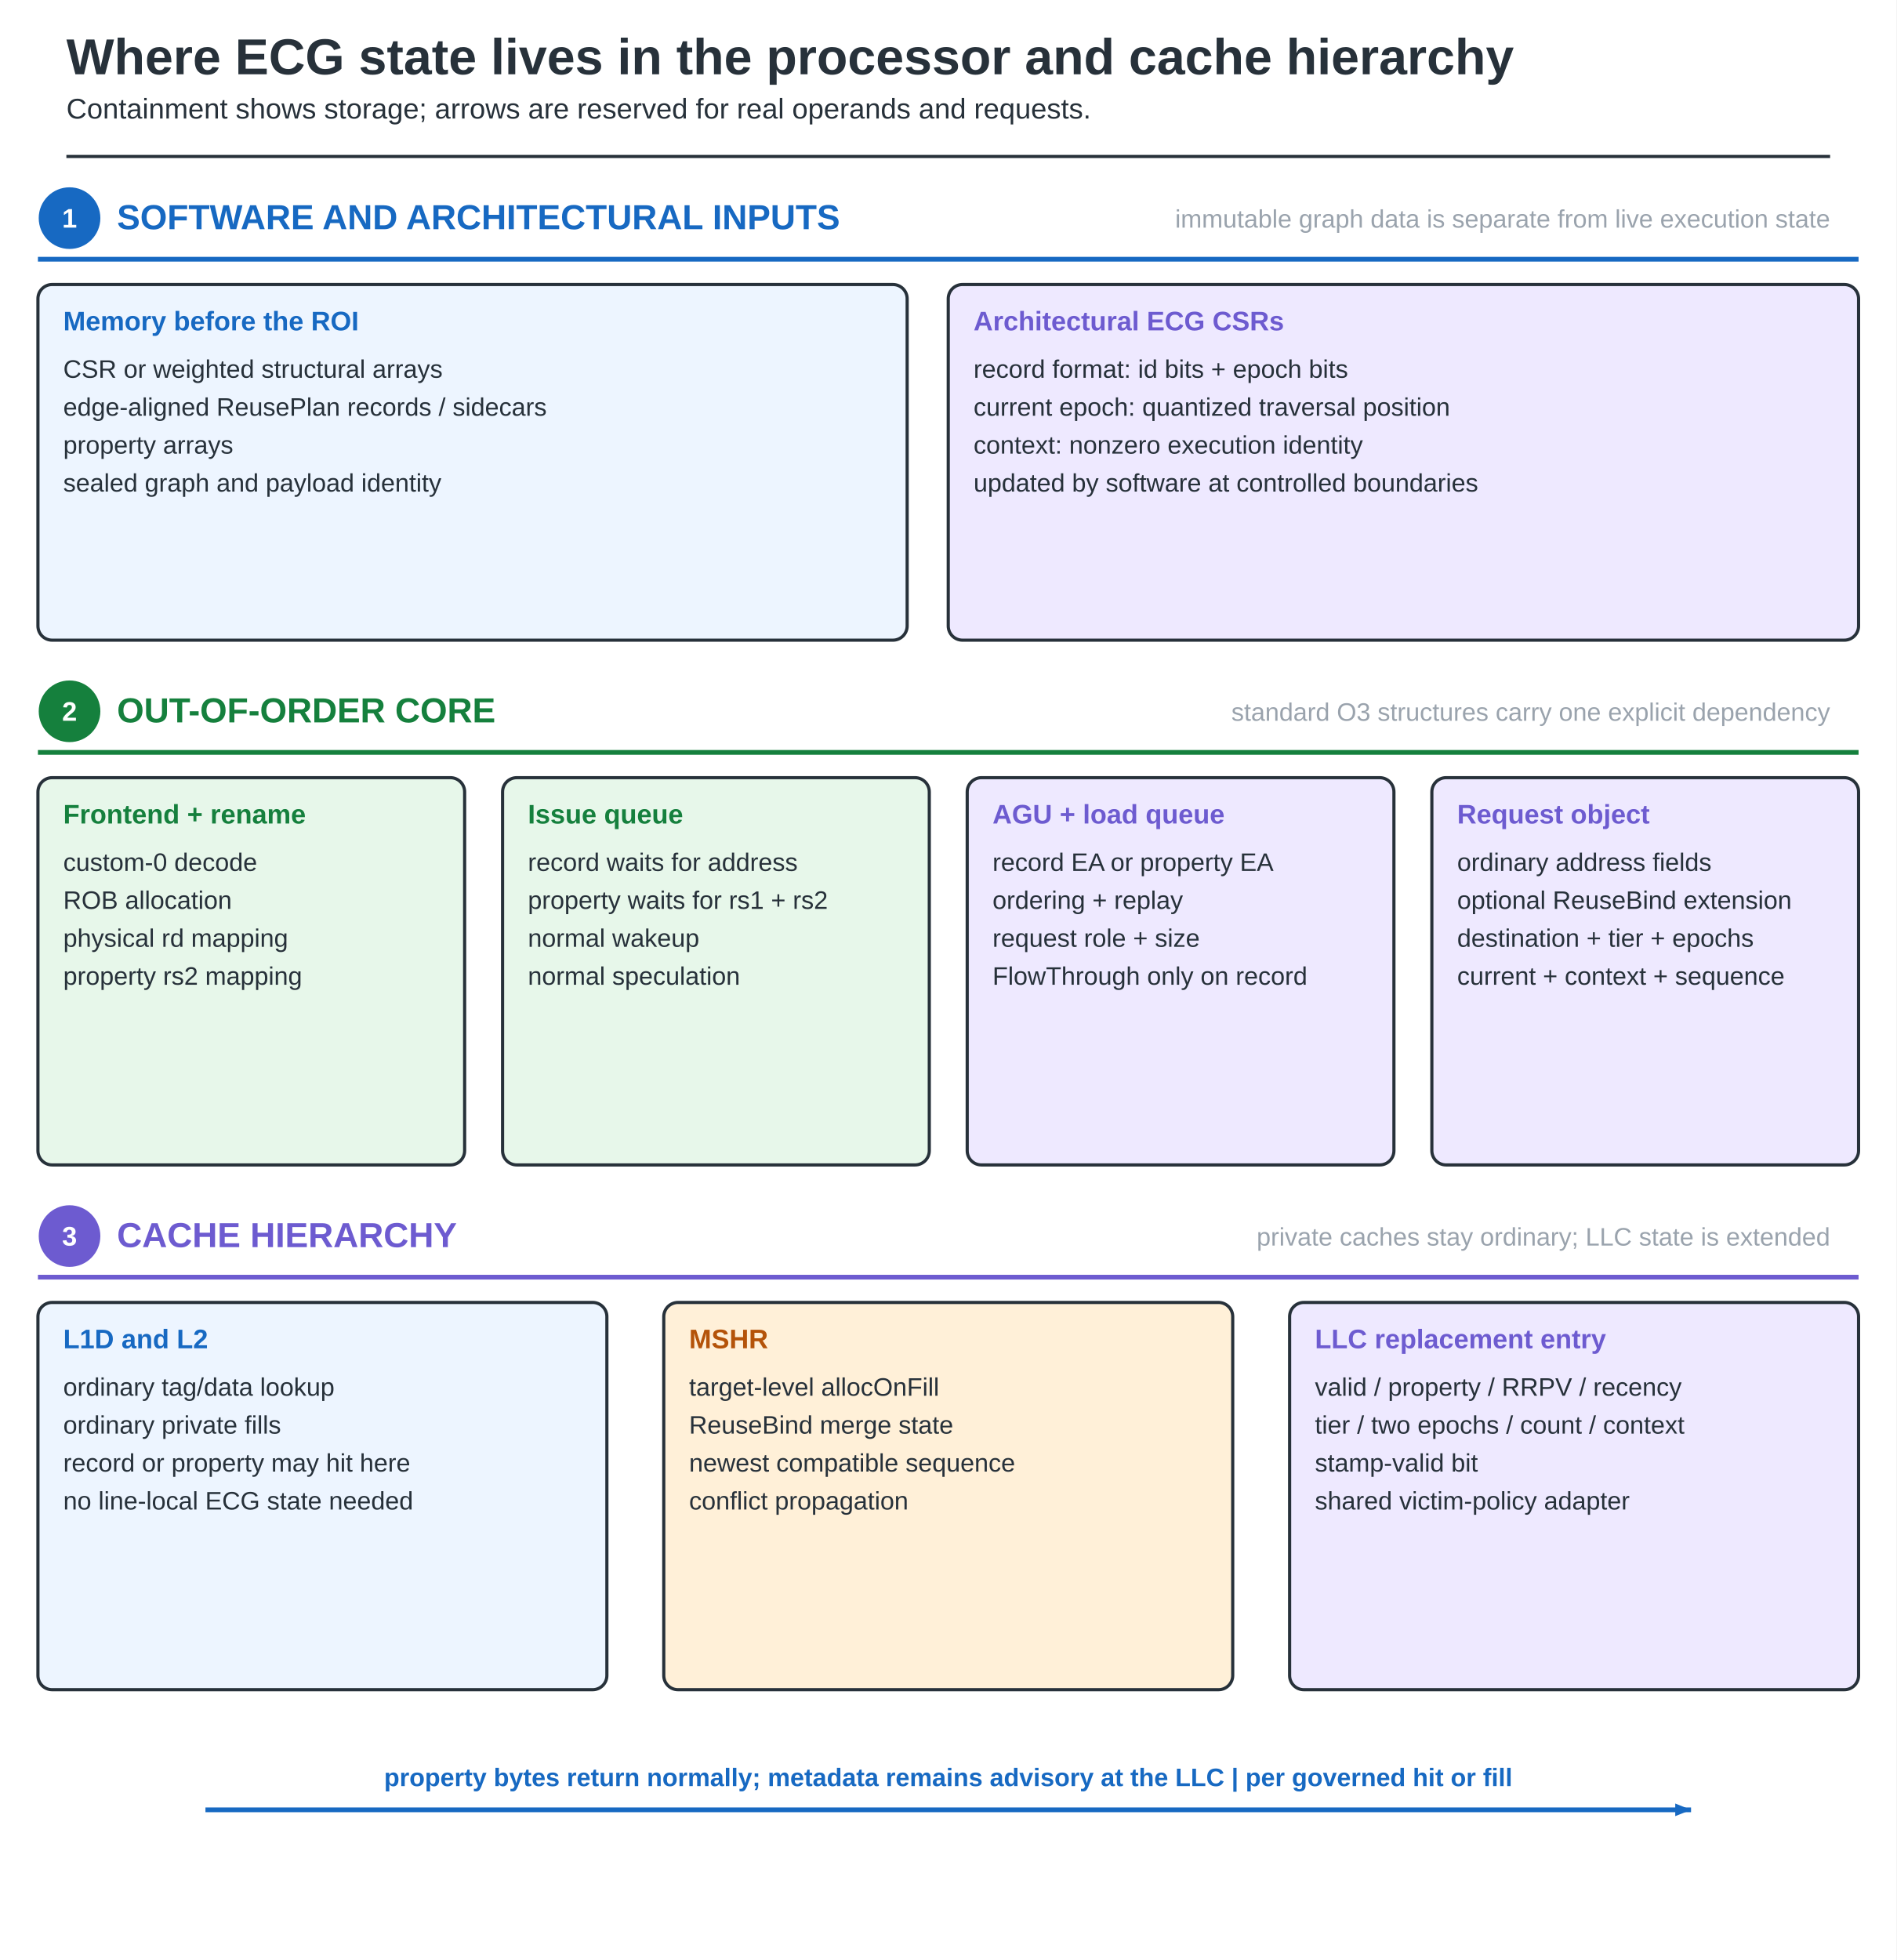
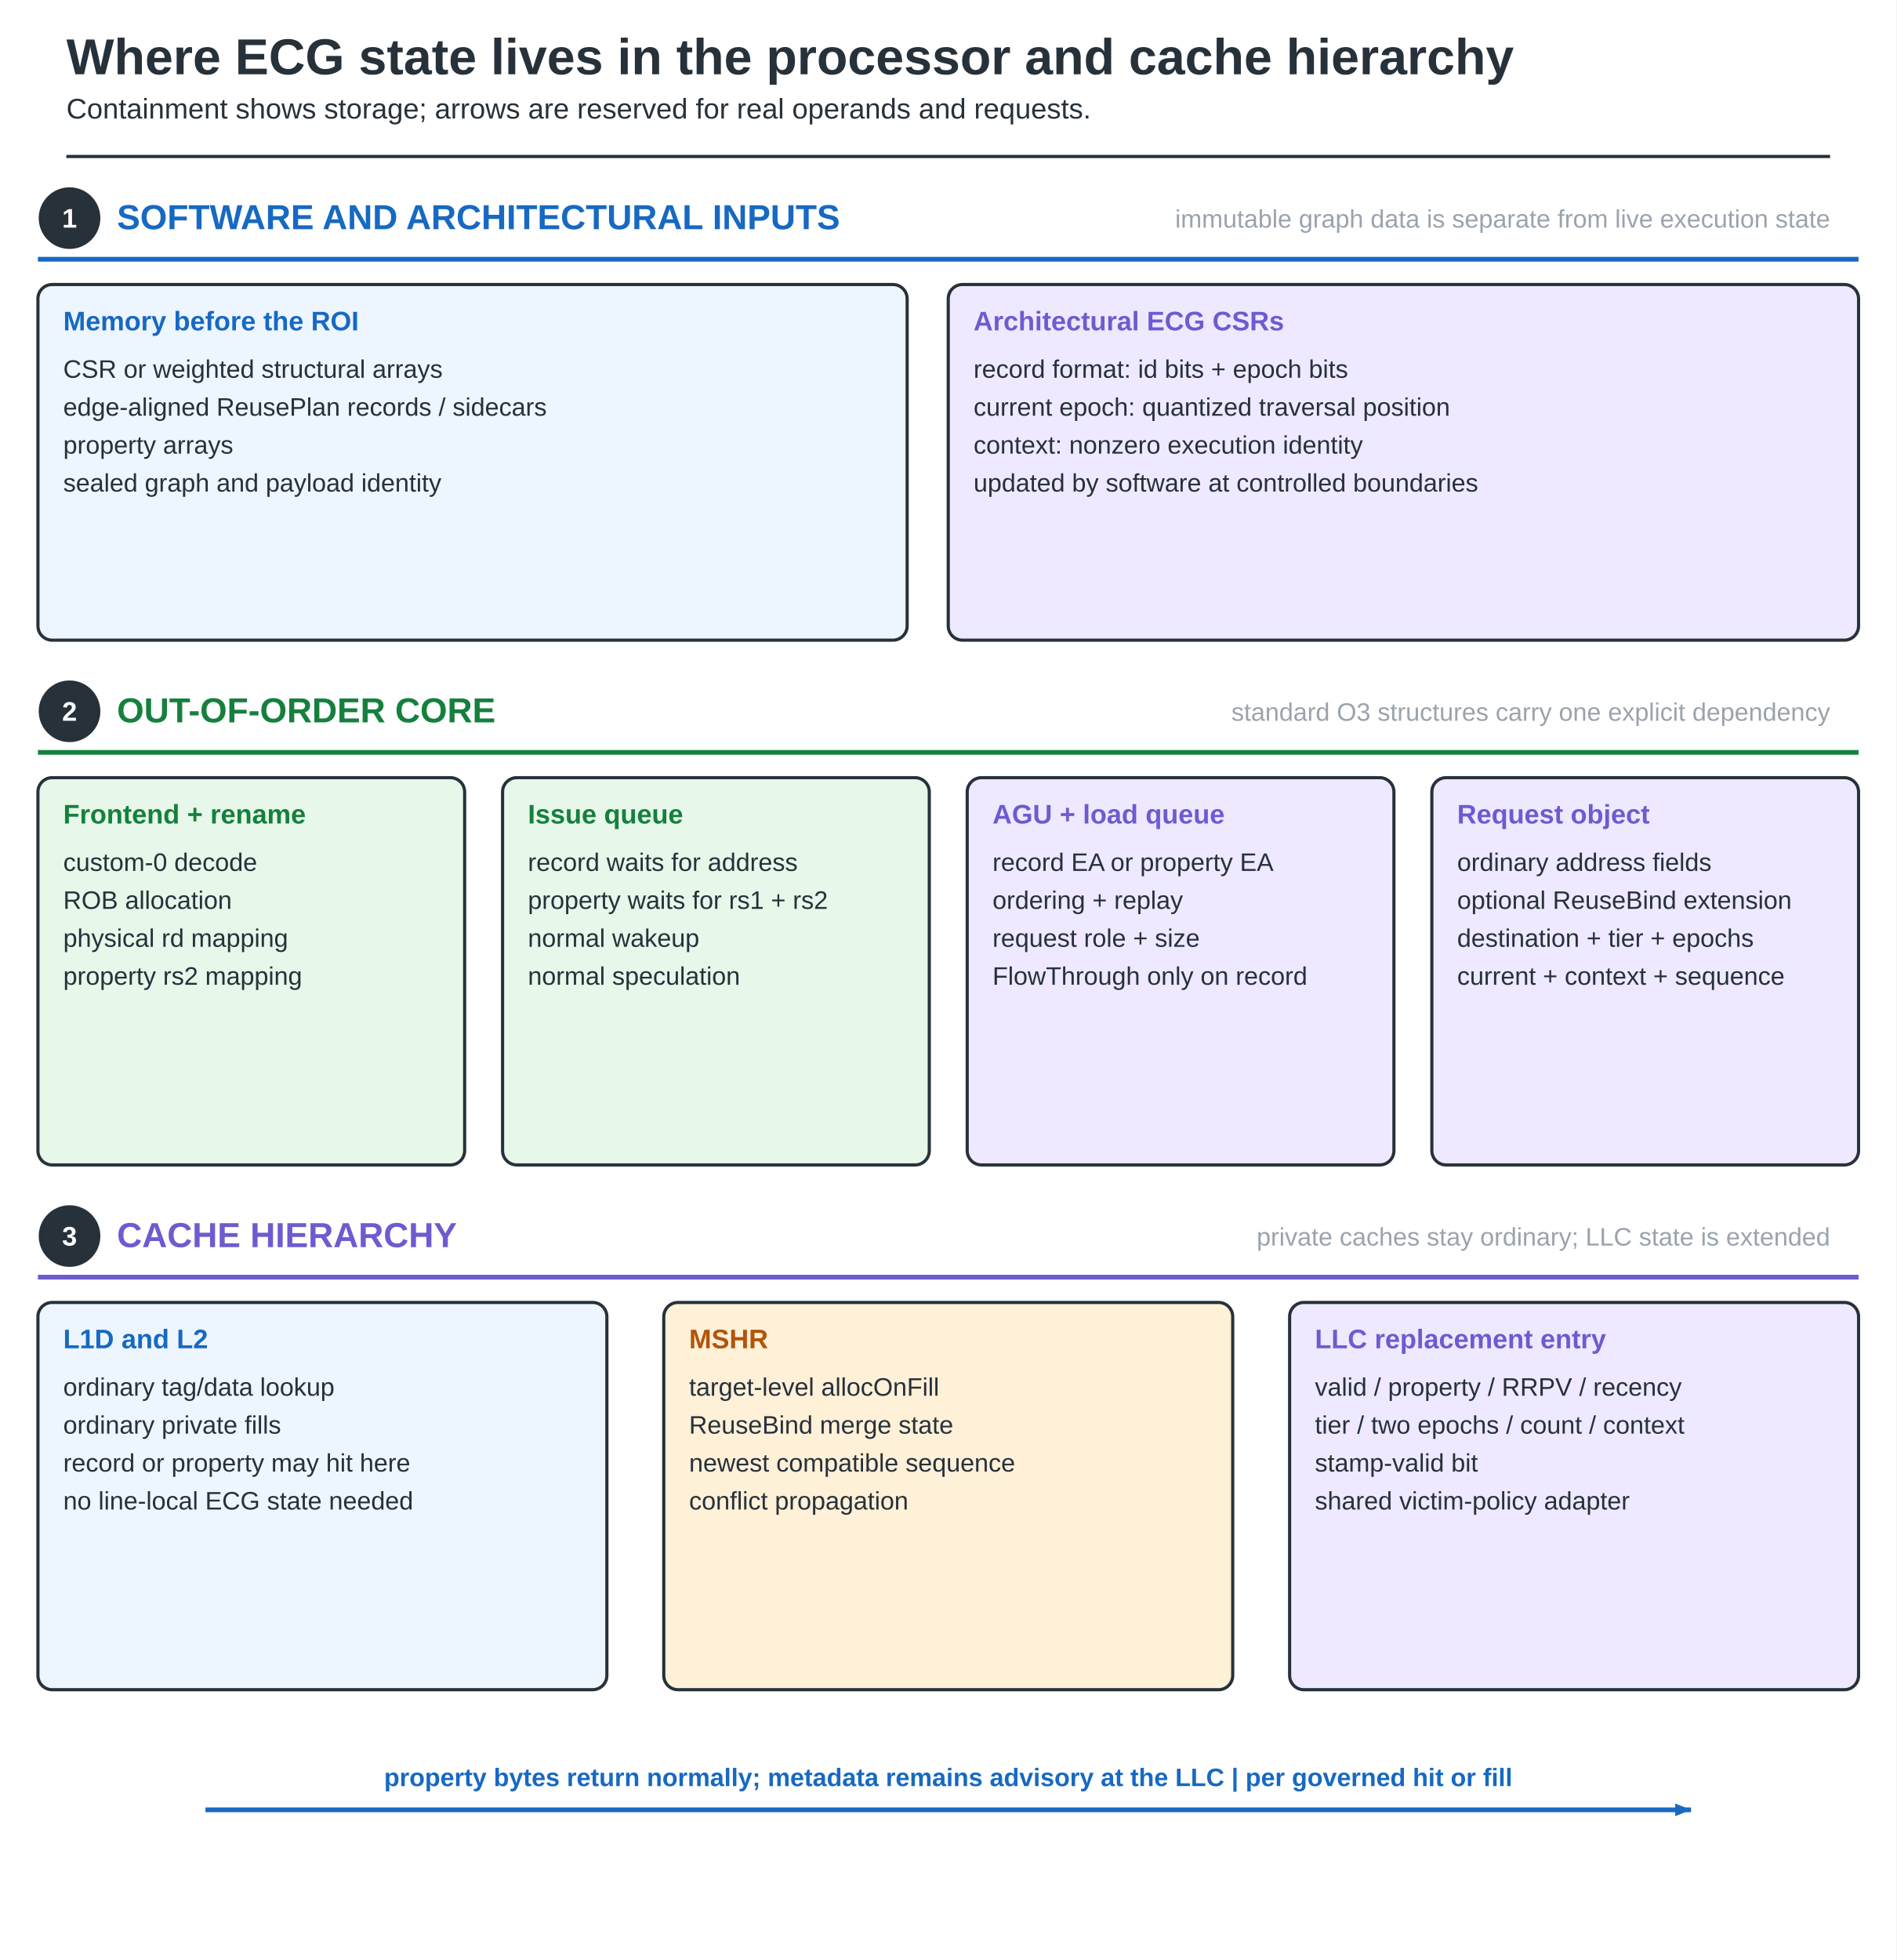
<svg xmlns="http://www.w3.org/2000/svg" width="1200" height="1240" viewBox="0 0 1200 1240" role="img" aria-labelledby="title desc" fill="#27313A" data-figure-schema="ecg-public/v1">
  <defs>
    <marker id="arrow-blue" viewBox="0 0 10 8" markerWidth="10" markerHeight="8" refX="10" refY="4" orient="auto" markerUnits="userSpaceOnUse">
      <path d="M0 0 L10 4 L0 8 Z" fill="#1769C2" />
    </marker>
    <marker id="arrow-green" viewBox="0 0 10 8" markerWidth="10" markerHeight="8" refX="10" refY="4" orient="auto" markerUnits="userSpaceOnUse">
      <path d="M0 0 L10 4 L0 8 Z" fill="#15803D" />
    </marker>
    <marker id="arrow-amber" viewBox="0 0 10 8" markerWidth="10" markerHeight="8" refX="10" refY="4" orient="auto" markerUnits="userSpaceOnUse">
      <path d="M0 0 L10 4 L0 8 Z" fill="#B45309" />
    </marker>
    <marker id="arrow-red" viewBox="0 0 10 8" markerWidth="10" markerHeight="8" refX="10" refY="4" orient="auto" markerUnits="userSpaceOnUse">
      <path d="M0 0 L10 4 L0 8 Z" fill="#B42318" />
    </marker>
    <marker id="arrow-purple" viewBox="0 0 10 8" markerWidth="10" markerHeight="8" refX="10" refY="4" orient="auto" markerUnits="userSpaceOnUse">
      <path d="M0 0 L10 4 L0 8 Z" fill="#6D5BD0" />
    </marker>
    <marker id="arrow-gray" viewBox="0 0 10 8" markerWidth="10" markerHeight="8" refX="10" refY="4" orient="auto" markerUnits="userSpaceOnUse">
      <path d="M0 0 L10 4 L0 8 Z" fill="#9AA3AD" />
    </marker>
    <marker id="arrow-ink" viewBox="0 0 10 8" markerWidth="10" markerHeight="8" refX="10" refY="4" orient="auto" markerUnits="userSpaceOnUse">
      <path d="M0 0 L10 4 L0 8 Z" fill="#27313A" />
    </marker>
    <style>
      :root { color-scheme: light dark; }
      @media (prefers-color-scheme: dark) {
        [fill="#FFFFFF"]{fill:#1E2327}[stroke="#FFFFFF"]{stroke:#1E2327}
        [fill="#F8F6EC"]{fill:#252A2E}[stroke="#F8F6EC"]{stroke:#252A2E}
        [fill="#EDF5FF"]{fill:#273846}[stroke="#EDF5FF"]{stroke:#273846}
        [fill="#E7F7EA"]{fill:#24382A}[stroke="#E7F7EA"]{stroke:#24382A}
        [fill="#FFF0D8"]{fill:#3B3122}[stroke="#FFF0D8"]{stroke:#3B3122}
        [fill="#F7DEDC"]{fill:#3D292A}[stroke="#F7DEDC"]{stroke:#3D292A}
        [fill="#EEE9FF"]{fill:#302C3C}[stroke="#EEE9FF"]{stroke:#302C3C}
        [fill="#27313A"]{fill:#ECE7DD}[stroke="#27313A"]{stroke:#ECE7DD}
        [fill="#9AA3AD"]{fill:#747D86}[stroke="#9AA3AD"]{stroke:#747D86}
        [fill="#1769C2"]{fill:#63A8FF}[stroke="#1769C2"]{stroke:#63A8FF}
        [fill="#15803D"]{fill:#63D68B}[stroke="#15803D"]{stroke:#63D68B}
        [fill="#B45309"]{fill:#F0B35A}[stroke="#B45309"]{stroke:#F0B35A}
        [fill="#6D5BD0"]{fill:#A79BF0}[stroke="#6D5BD0"]{stroke:#A79BF0}
        [fill="#B42318"]{fill:#F09B95}[stroke="#B42318"]{stroke:#F09B95}
      }
      .sans{font-family:Arial,Helvetica,sans-serif}
      .mono{font-family:"SFMono-Regular",Consolas,monospace}
      .title{font-size:32px;font-weight:700}
      .subtitle{font-size:18px}
      .heading{font-size:22px;font-weight:700}
      .label{font-size:17px;font-weight:700}
      .body{font-size:16px}
</style>
  </defs>
  <rect x="0" y="0" width="1200" height="1240" fill="#FFFFFF" />
  <text x="42" y="47" text-anchor="start" class="sans title" fill="#27313A" font-weight="700">Where ECG state lives in the processor and cache hierarchy</text>
  <text x="42" y="75" text-anchor="start" class="sans subtitle" fill="#27313A">Containment shows storage; arrows are reserved for real operands and requests.</text>
  <line x1="42" y1="99" x2="1158" y2="99" stroke="#27313A" stroke-width="2" />
-   <circle cx="44" cy="138" r="19" fill="#1769C2" stroke="#1769C2" stroke-width="1" />
+   <circle cx="44" cy="138" r="19" fill="#27313A" stroke="#27313A" stroke-width="1" />
  <text x="44" y="144" text-anchor="middle" class="sans label" fill="#FFFFFF" font-weight="700">1</text>
  <text x="74" y="145" text-anchor="start" class="sans heading" fill="#1769C2" font-weight="700">SOFTWARE AND ARCHITECTURAL INPUTS</text>
  <text x="1158" y="144" text-anchor="end" class="sans body" fill="#9AA3AD">immutable graph data is separate from live execution state</text>
  <line x1="24" y1="164" x2="1176" y2="164" stroke="#1769C2" stroke-width="3" />
  <rect x="24" y="180" width="550" height="225" rx="9" fill="#EDF5FF" stroke="#27313A" stroke-width="2" />
  <text x="40" y="209" text-anchor="start" class="sans label" fill="#1769C2" font-weight="700">Memory before the ROI</text>
  <text x="40" y="239" text-anchor="start" class="sans body" fill="#27313A">CSR or weighted structural arrays</text>
  <text x="40" y="263" text-anchor="start" class="sans body" fill="#27313A">edge-aligned ReusePlan records / sidecars</text>
  <text x="40" y="287" text-anchor="start" class="sans body" fill="#27313A">property arrays</text>
  <text x="40" y="311" text-anchor="start" class="sans body" fill="#27313A">sealed graph and payload identity</text>
  <rect x="600" y="180" width="576" height="225" rx="9" fill="#EEE9FF" stroke="#27313A" stroke-width="2" />
  <text x="616" y="209" text-anchor="start" class="sans label" fill="#6D5BD0" font-weight="700">Architectural ECG CSRs</text>
  <text x="616" y="239" text-anchor="start" class="sans body" fill="#27313A">record format: id bits + epoch bits</text>
  <text x="616" y="263" text-anchor="start" class="sans body" fill="#27313A">current epoch: quantized traversal position</text>
  <text x="616" y="287" text-anchor="start" class="sans body" fill="#27313A">context: nonzero execution identity</text>
  <text x="616" y="311" text-anchor="start" class="sans body" fill="#27313A">updated by software at controlled boundaries</text>
-   <circle cx="44" cy="450" r="19" fill="#15803D" stroke="#15803D" stroke-width="1" />
+   <circle cx="44" cy="450" r="19" fill="#27313A" stroke="#27313A" stroke-width="1" />
  <text x="44" y="456" text-anchor="middle" class="sans label" fill="#FFFFFF" font-weight="700">2</text>
  <text x="74" y="457" text-anchor="start" class="sans heading" fill="#15803D" font-weight="700">OUT-OF-ORDER CORE</text>
  <text x="1158" y="456" text-anchor="end" class="sans body" fill="#9AA3AD">standard O3 structures carry one explicit dependency</text>
  <line x1="24" y1="476" x2="1176" y2="476" stroke="#15803D" stroke-width="3" />
  <rect x="24" y="492" width="270" height="245" rx="9" fill="#E7F7EA" stroke="#27313A" stroke-width="2" />
  <text x="40" y="521" text-anchor="start" class="sans label" fill="#15803D" font-weight="700">Frontend + rename</text>
  <text x="40" y="551" text-anchor="start" class="sans body" fill="#27313A">custom-0 decode</text>
  <text x="40" y="575" text-anchor="start" class="sans body" fill="#27313A">ROB allocation</text>
  <text x="40" y="599" text-anchor="start" class="sans body" fill="#27313A">physical rd mapping</text>
  <text x="40" y="623" text-anchor="start" class="sans body" fill="#27313A">property rs2 mapping</text>
  <rect x="318" y="492" width="270" height="245" rx="9" fill="#E7F7EA" stroke="#27313A" stroke-width="2" />
  <text x="334" y="521" text-anchor="start" class="sans label" fill="#15803D" font-weight="700">Issue queue</text>
  <text x="334" y="551" text-anchor="start" class="sans body" fill="#27313A">record waits for address</text>
  <text x="334" y="575" text-anchor="start" class="sans body" fill="#27313A">property waits for rs1 + rs2</text>
  <text x="334" y="599" text-anchor="start" class="sans body" fill="#27313A">normal wakeup</text>
  <text x="334" y="623" text-anchor="start" class="sans body" fill="#27313A">normal speculation</text>
  <rect x="612" y="492" width="270" height="245" rx="9" fill="#EEE9FF" stroke="#27313A" stroke-width="2" />
  <text x="628" y="521" text-anchor="start" class="sans label" fill="#6D5BD0" font-weight="700">AGU + load queue</text>
  <text x="628" y="551" text-anchor="start" class="sans body" fill="#27313A">record EA or property EA</text>
  <text x="628" y="575" text-anchor="start" class="sans body" fill="#27313A">ordering + replay</text>
  <text x="628" y="599" text-anchor="start" class="sans body" fill="#27313A">request role + size</text>
  <text x="628" y="623" text-anchor="start" class="sans body" fill="#27313A">FlowThrough only on record</text>
  <rect x="906" y="492" width="270" height="245" rx="9" fill="#EEE9FF" stroke="#27313A" stroke-width="2" />
  <text x="922" y="521" text-anchor="start" class="sans label" fill="#6D5BD0" font-weight="700">Request object</text>
  <text x="922" y="551" text-anchor="start" class="sans body" fill="#27313A">ordinary address fields</text>
  <text x="922" y="575" text-anchor="start" class="sans body" fill="#27313A">optional ReuseBind extension</text>
  <text x="922" y="599" text-anchor="start" class="sans body" fill="#27313A">destination + tier + epochs</text>
  <text x="922" y="623" text-anchor="start" class="sans body" fill="#27313A">current + context + sequence</text>
-   <circle cx="44" cy="782" r="19" fill="#6D5BD0" stroke="#6D5BD0" stroke-width="1" />
+   <circle cx="44" cy="782" r="19" fill="#27313A" stroke="#27313A" stroke-width="1" />
  <text x="44" y="788" text-anchor="middle" class="sans label" fill="#FFFFFF" font-weight="700">3</text>
  <text x="74" y="789" text-anchor="start" class="sans heading" fill="#6D5BD0" font-weight="700">CACHE HIERARCHY</text>
  <text x="1158" y="788" text-anchor="end" class="sans body" fill="#9AA3AD">private caches stay ordinary; LLC state is extended</text>
  <line x1="24" y1="808" x2="1176" y2="808" stroke="#6D5BD0" stroke-width="3" />
  <rect x="24" y="824" width="360" height="245" rx="9" fill="#EDF5FF" stroke="#27313A" stroke-width="2" />
  <text x="40" y="853" text-anchor="start" class="sans label" fill="#1769C2" font-weight="700">L1D and L2</text>
  <text x="40" y="883" text-anchor="start" class="sans body" fill="#27313A">ordinary tag/data lookup</text>
  <text x="40" y="907" text-anchor="start" class="sans body" fill="#27313A">ordinary private fills</text>
  <text x="40" y="931" text-anchor="start" class="sans body" fill="#27313A">record or property may hit here</text>
  <text x="40" y="955" text-anchor="start" class="sans body" fill="#27313A">no line-local ECG state needed</text>
  <rect x="420" y="824" width="360" height="245" rx="9" fill="#FFF0D8" stroke="#27313A" stroke-width="2" />
  <text x="436" y="853" text-anchor="start" class="sans label" fill="#B45309" font-weight="700">MSHR</text>
  <text x="436" y="883" text-anchor="start" class="sans body" fill="#27313A">target-level allocOnFill</text>
  <text x="436" y="907" text-anchor="start" class="sans body" fill="#27313A">ReuseBind merge state</text>
  <text x="436" y="931" text-anchor="start" class="sans body" fill="#27313A">newest compatible sequence</text>
  <text x="436" y="955" text-anchor="start" class="sans body" fill="#27313A">conflict propagation</text>
  <rect x="816" y="824" width="360" height="245" rx="9" fill="#EEE9FF" stroke="#27313A" stroke-width="2" />
  <text x="832" y="853" text-anchor="start" class="sans label" fill="#6D5BD0" font-weight="700">LLC replacement entry</text>
  <text x="832" y="883" text-anchor="start" class="sans body" fill="#27313A">valid / property / RRPV / recency</text>
  <text x="832" y="907" text-anchor="start" class="sans body" fill="#27313A">tier / two epochs / count / context</text>
  <text x="832" y="931" text-anchor="start" class="sans body" fill="#27313A">stamp-valid bit</text>
  <text x="832" y="955" text-anchor="start" class="sans body" fill="#27313A">shared victim-policy adapter</text>
  <path d="M130 1145 L1070 1145" fill="none" stroke="#1769C2" stroke-width="3" marker-end="url(#arrow-blue)" data-flow-kind="transfer" data-flow-label="property bytes return normally; metadata remains advisory at the LLC" data-flow-cadence="per governed hit or fill" />
  <text x="600" y="1130" text-anchor="middle" class="sans body" fill="#1769C2" font-weight="700">property bytes return normally; metadata remains advisory at the LLC | per governed hit or fill</text>
</svg>
